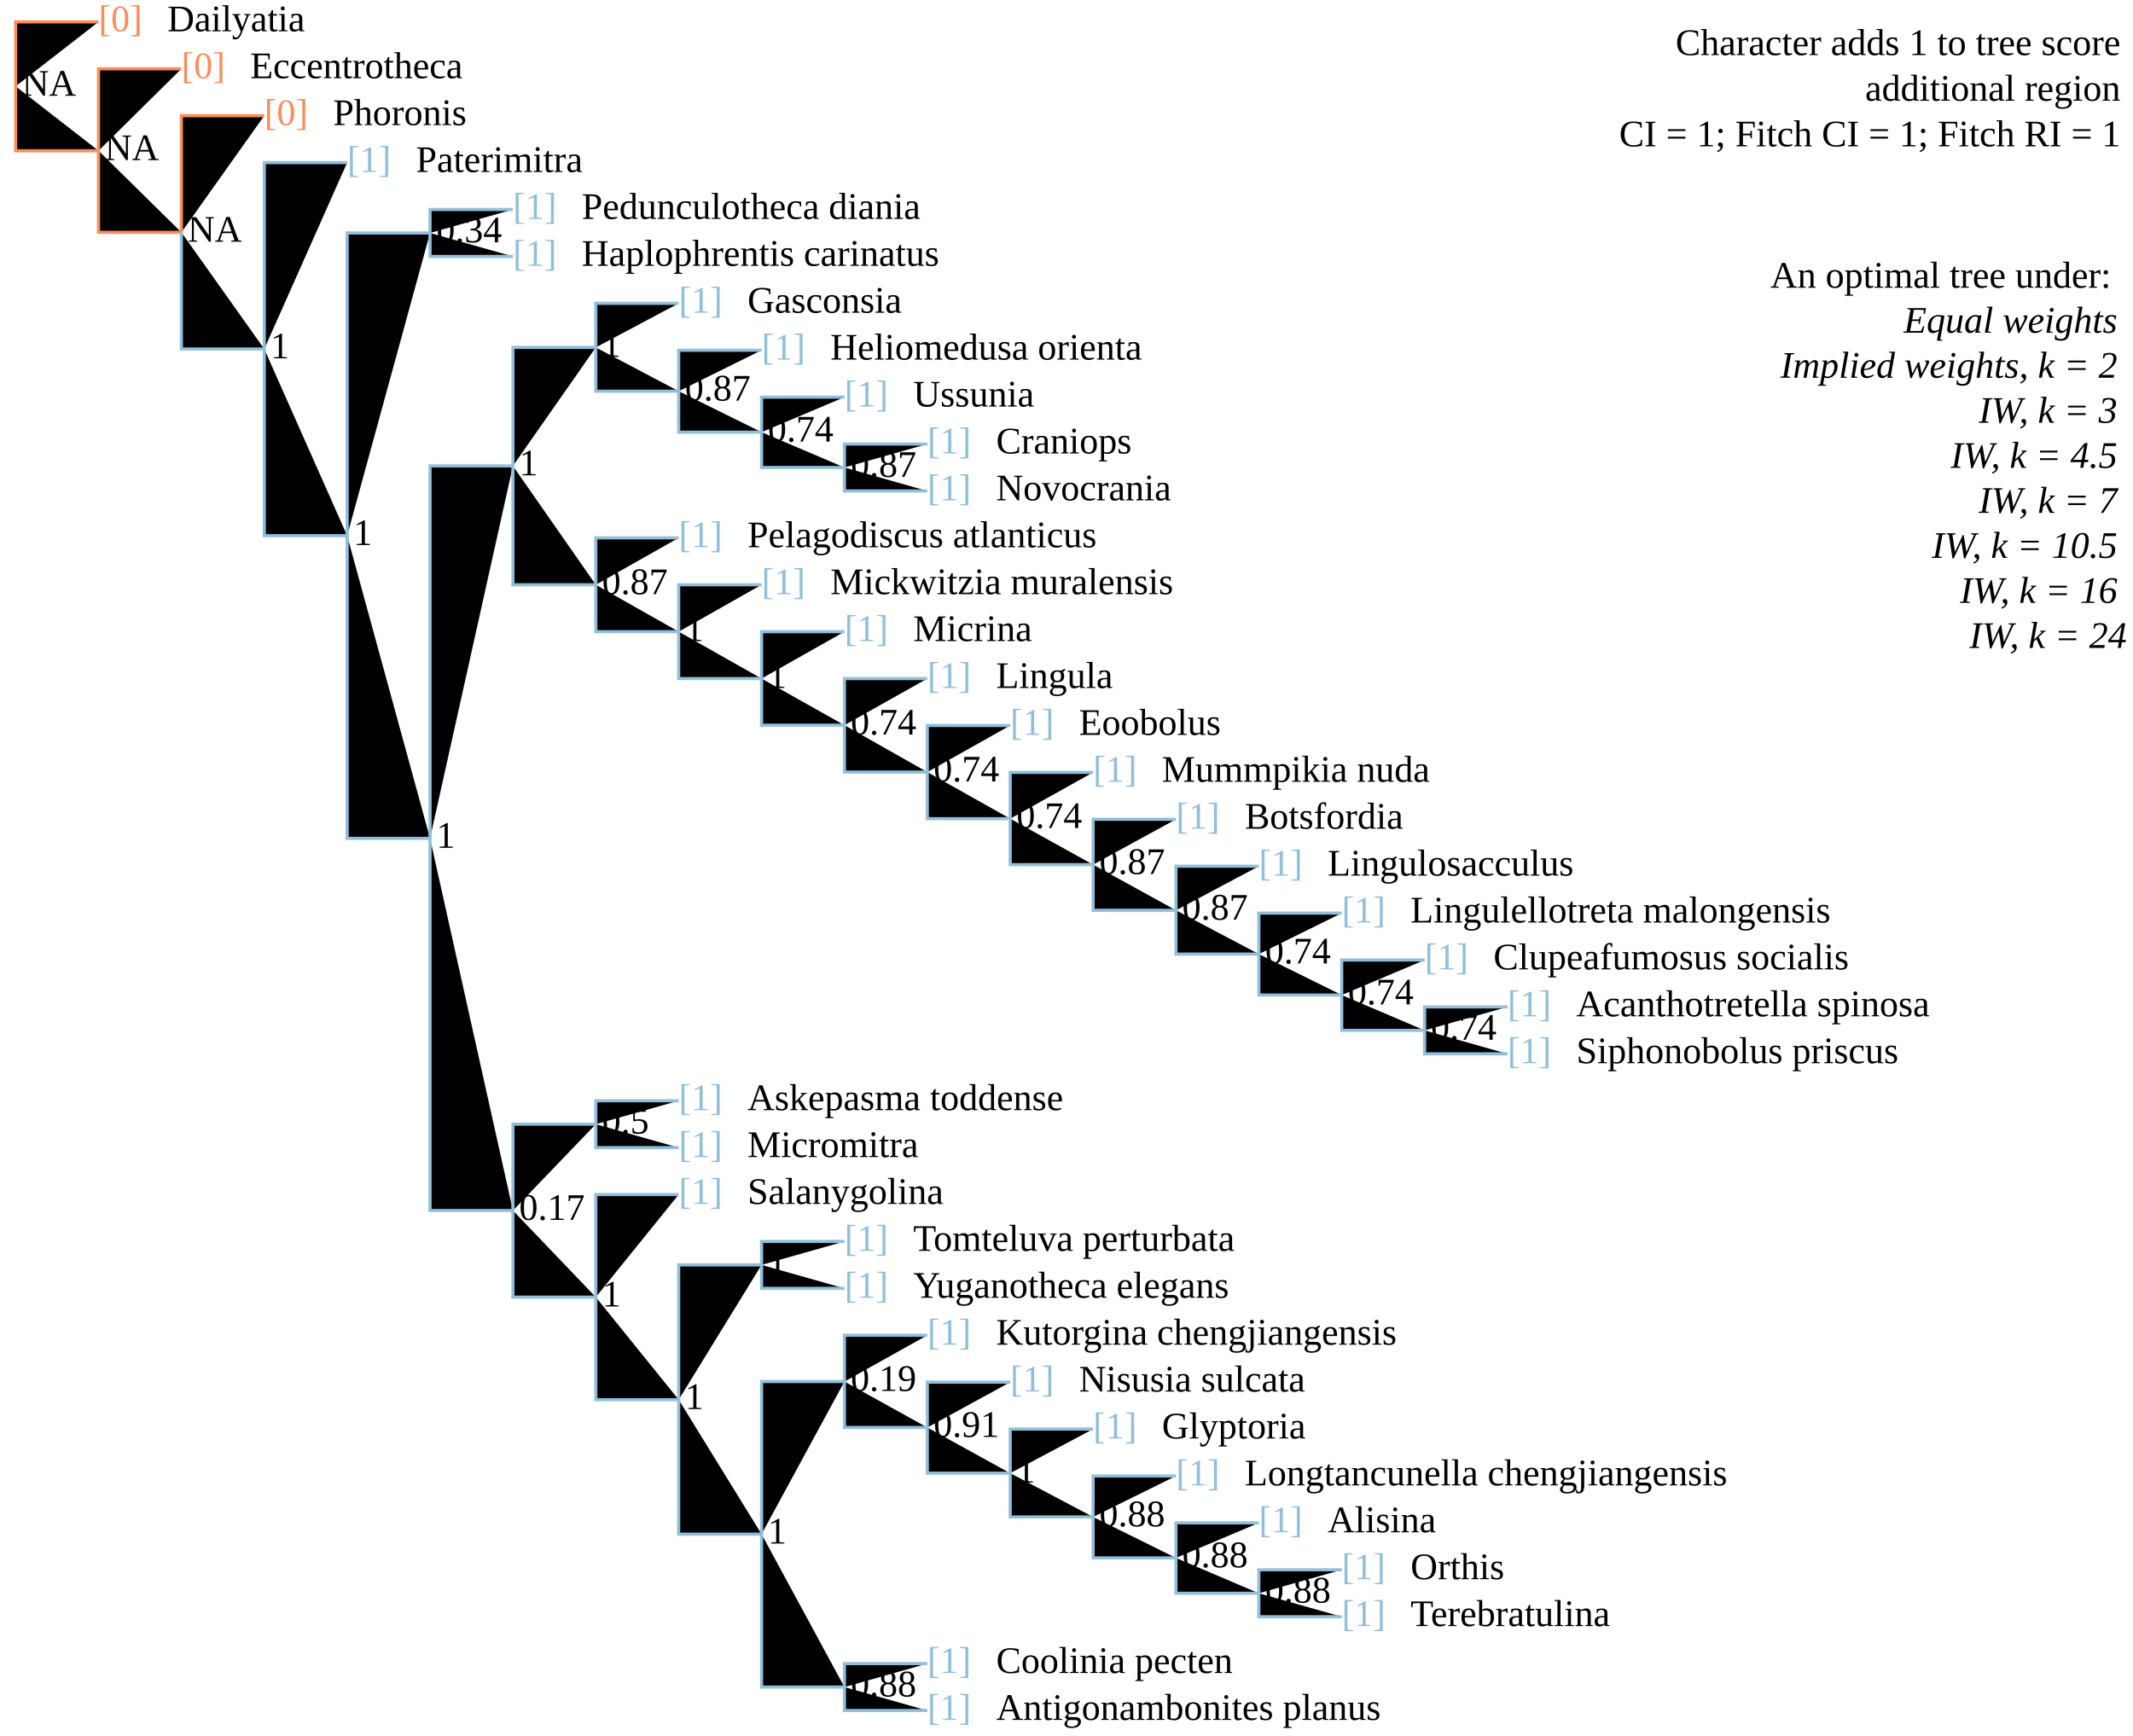
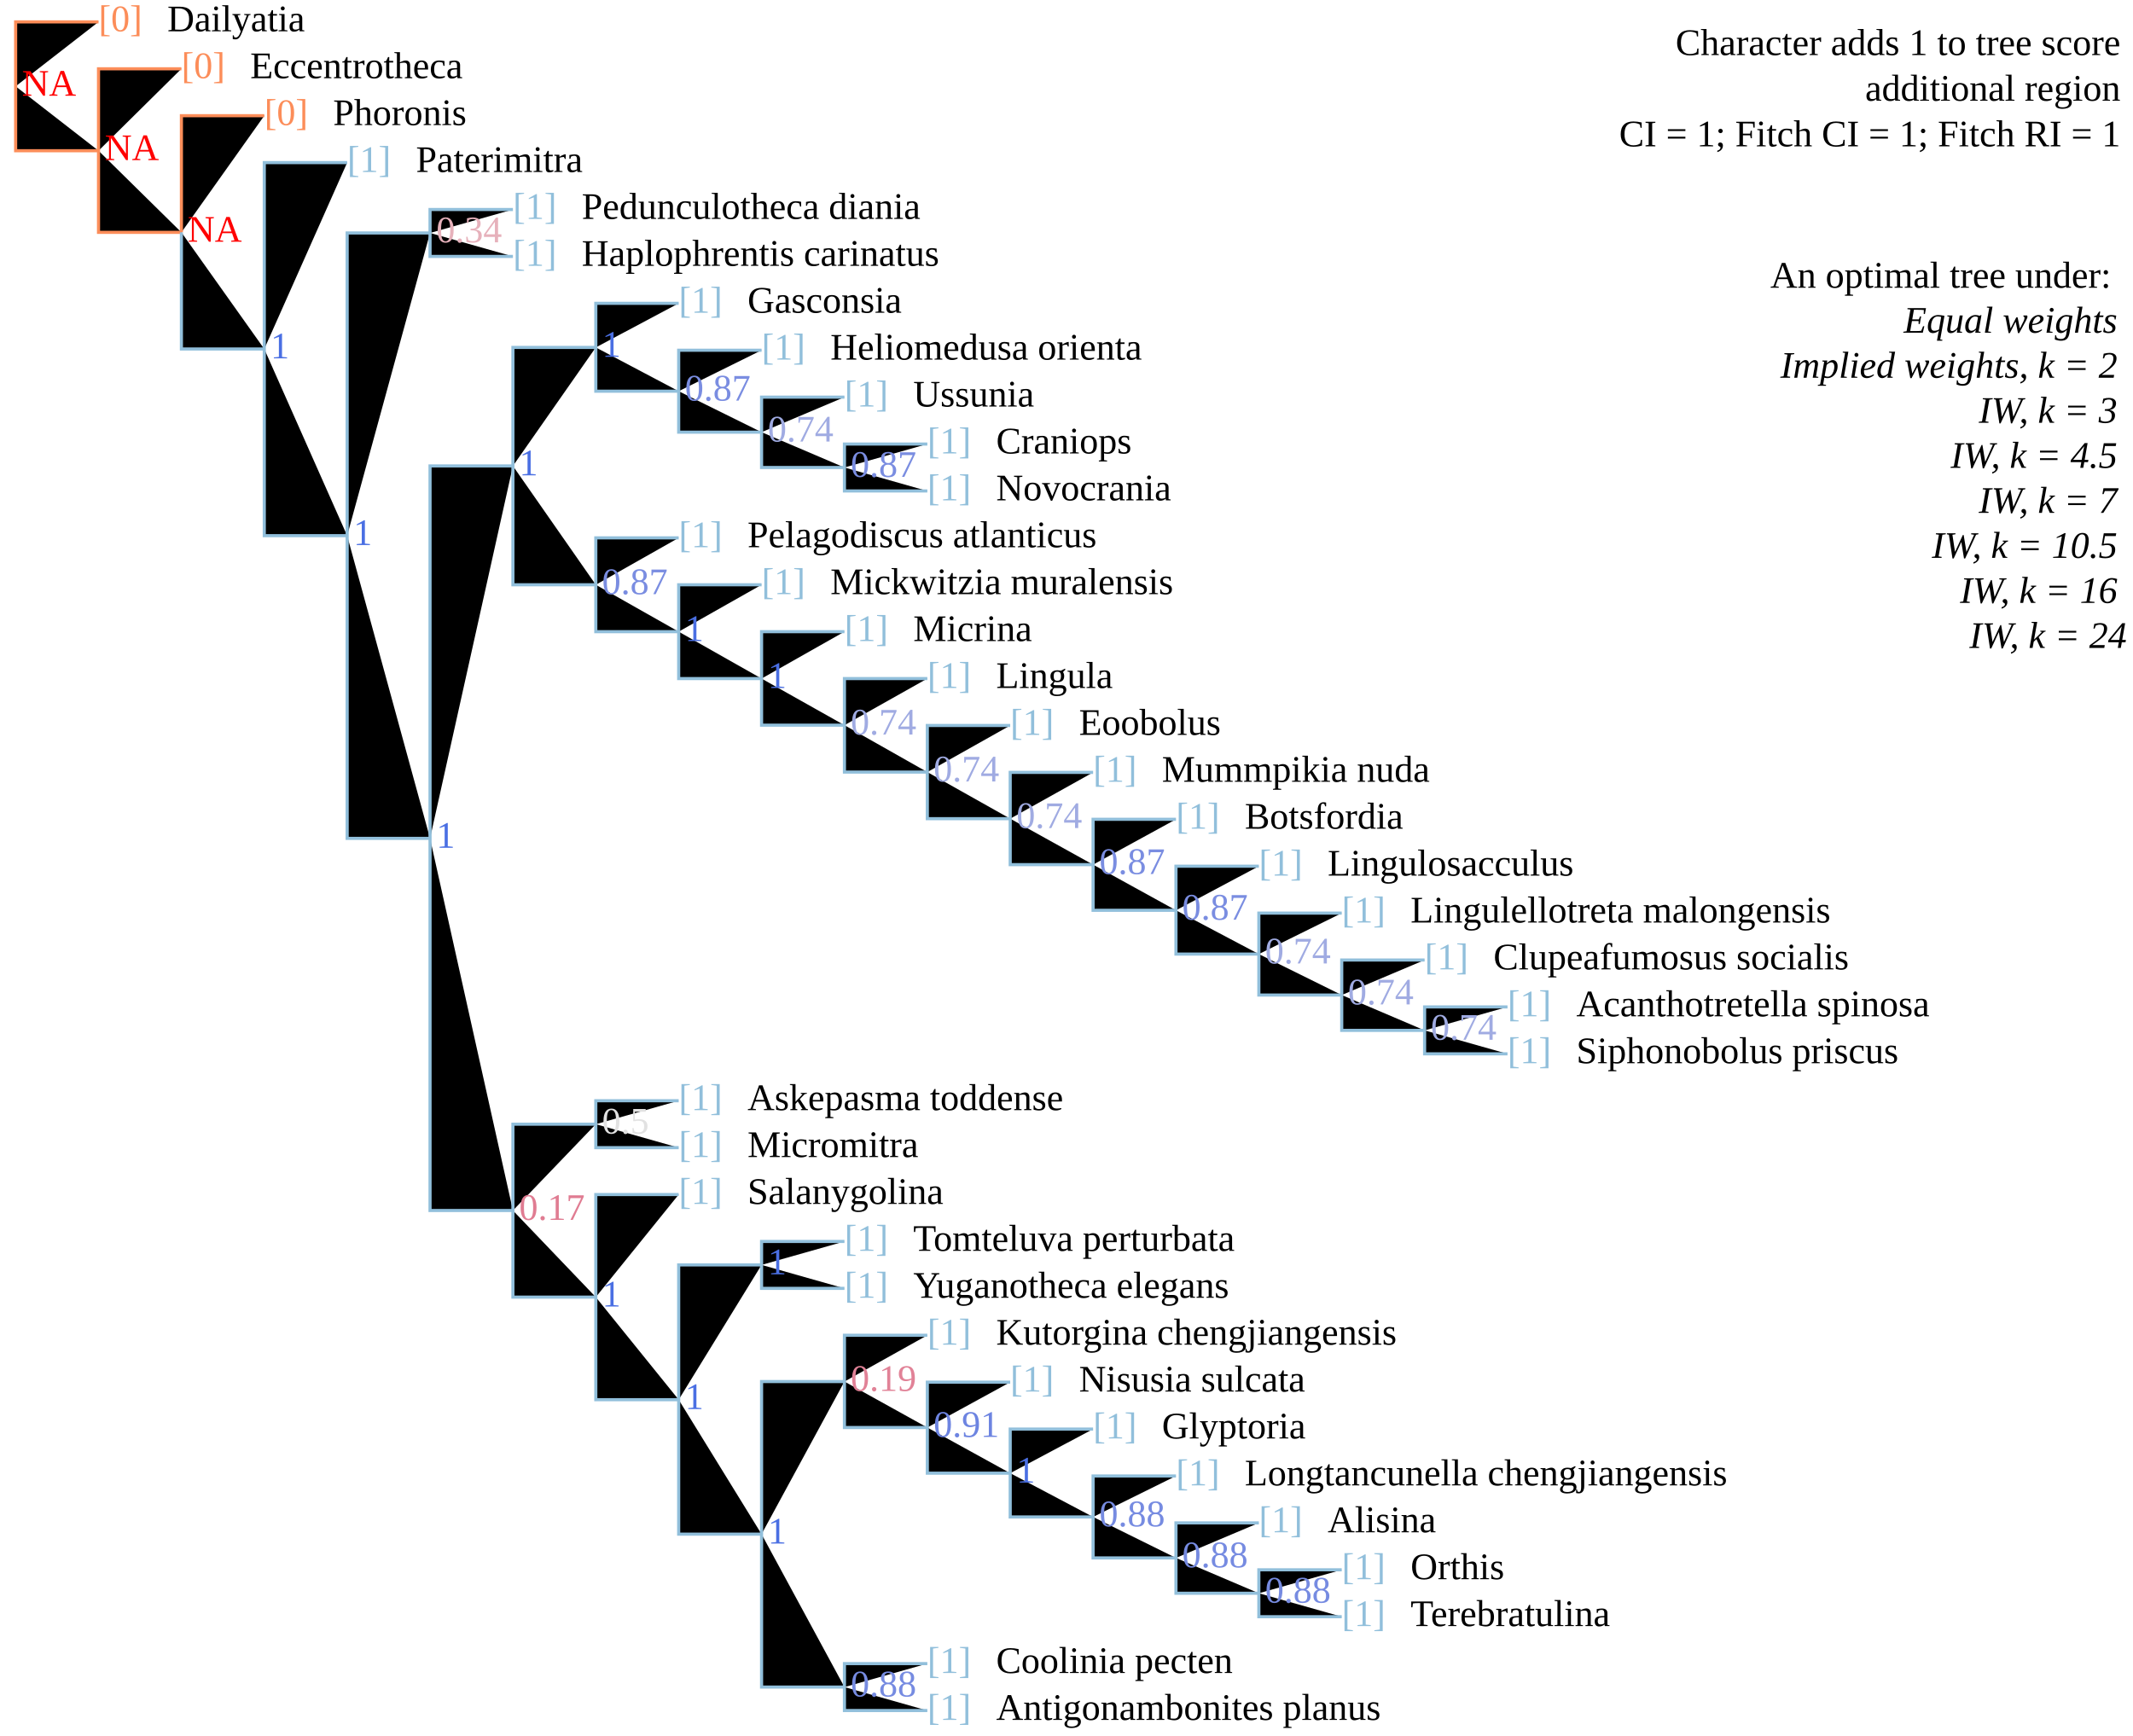
<svg xmlns="http://www.w3.org/2000/svg" version="1.1" width="682" height="555" class="tree" char="2">
  <text x="678" y="17.6" text-anchor="end" class="stepsLabel">Character adds <tspan class="score">1</tspan> to tree score</text>
  <text x="678" y="32.2" text-anchor="end" class="stepsLabel">
    <tspan class="score" /> additional region</text>
  <text x="678" y="46.8" text-anchor="end" class="stepsLabel">CI = 1; Fitch CI = 1; Fitch RI = 1</text>
  <text x="678" y="76" text-anchor="end" class="stepsLabel">
    <tspan dy="16">An optimal tree under:</tspan>
    <tspan x="680" style="font-style:italic" class="thisAn" dy="1.2em">Equal weights</tspan>
    <tspan x="680" style="font-style:italic" class="notThisAn" dy="1.2em">Implied weights, k = 2</tspan>
    <tspan x="680" style="font-style:italic" class="notThisAn" dy="1.2em">IW, k = 3</tspan>
    <tspan x="680" style="font-style:italic" class="notThisAn" dy="1.2em">IW, k = 4.5</tspan>
    <tspan x="680" style="font-style:italic" class="notThisAn" dy="1.2em">IW, k = 7</tspan>
    <tspan x="680" style="font-style:italic" class="notThisAn" dy="1.2em">IW, k = 10.5</tspan>
    <tspan x="680" style="font-style:italic" class="notThisAn" dy="1.2em">IW, k = 16</tspan>
    <tspan x="680" style="font-style:italic" class="notThisAn" dy="1.2em">IW, k = 24</tspan>
  </text>
  <text x="31.5" y="10" fill="#fc8d59" class="flag">[0]</text>
  <text x="53.5" y="10" class="taxonLabel">Dailyatia</text>
  <text x="58" y="25" fill="#fc8d59" class="flag">[0]</text>
  <text x="80" y="25" class="taxonLabel">Eccentrotheca</text>
  <text x="84.5" y="40" fill="#fc8d59" class="flag">[0]</text>
  <text x="106.5" y="40" class="taxonLabel">Phoronis</text>
  <text x="111" y="55" fill="#91bfdb" class="flag">[1]</text>
  <text x="133" y="55" class="taxonLabel">Paterimitra</text>
  <text x="164" y="70" fill="#91bfdb" class="flag">[1]</text>
  <text x="186" y="70" class="taxonLabel">Pedunculotheca diania</text>
  <text x="164" y="85" fill="#91bfdb" class="flag">[1]</text>
  <text x="186" y="85" class="taxonLabel">Haplophrentis carinatus</text>
  <text x="217" y="100" fill="#91bfdb" class="flag">[1]</text>
  <text x="239" y="100" class="taxonLabel">Gasconsia</text>
  <text x="243.5" y="115" fill="#91bfdb" class="flag">[1]</text>
  <text x="265.5" y="115" class="taxonLabel">Heliomedusa orienta</text>
  <text x="270" y="130" fill="#91bfdb" class="flag">[1]</text>
  <text x="292" y="130" class="taxonLabel">Ussunia</text>
  <text x="296.5" y="145" fill="#91bfdb" class="flag">[1]</text>
  <text x="318.5" y="145" class="taxonLabel">Craniops</text>
  <text x="296.5" y="160" fill="#91bfdb" class="flag">[1]</text>
  <text x="318.5" y="160" class="taxonLabel">Novocrania</text>
  <text x="217" y="175" fill="#91bfdb" class="flag">[1]</text>
  <text x="239" y="175" class="taxonLabel">Pelagodiscus atlanticus</text>
  <text x="243.5" y="190" fill="#91bfdb" class="flag">[1]</text>
  <text x="265.5" y="190" class="taxonLabel">Mickwitzia muralensis</text>
  <text x="270" y="205" fill="#91bfdb" class="flag">[1]</text>
  <text x="292" y="205" class="taxonLabel">Micrina</text>
  <text x="296.5" y="220" fill="#91bfdb" class="flag">[1]</text>
  <text x="318.5" y="220" class="taxonLabel">Lingula</text>
  <text x="323" y="235" fill="#91bfdb" class="flag">[1]</text>
  <text x="345" y="235" class="taxonLabel">Eoobolus</text>
  <text x="349.5" y="250" fill="#91bfdb" class="flag">[1]</text>
  <text x="371.5" y="250" class="taxonLabel">Mummpikia nuda</text>
  <text x="376" y="265" fill="#91bfdb" class="flag">[1]</text>
  <text x="398" y="265" class="taxonLabel">Botsfordia</text>
  <text x="402.5" y="280" fill="#91bfdb" class="flag">[1]</text>
  <text x="424.5" y="280" class="taxonLabel">Lingulosacculus</text>
  <text x="429" y="295" fill="#91bfdb" class="flag">[1]</text>
  <text x="451" y="295" class="taxonLabel">Lingulellotreta malongensis</text>
  <text x="455.5" y="310" fill="#91bfdb" class="flag">[1]</text>
  <text x="477.5" y="310" class="taxonLabel">Clupeafumosus socialis</text>
  <text x="482" y="325" fill="#91bfdb" class="flag">[1]</text>
  <text x="504" y="325" class="taxonLabel">Acanthotretella spinosa</text>
  <text x="482" y="340" fill="#91bfdb" class="flag">[1]</text>
  <text x="504" y="340" class="taxonLabel">Siphonobolus priscus</text>
  <text x="217" y="355" fill="#91bfdb" class="flag">[1]</text>
  <text x="239" y="355" class="taxonLabel">Askepasma toddense</text>
  <text x="217" y="370" fill="#91bfdb" class="flag">[1]</text>
  <text x="239" y="370" class="taxonLabel">Micromitra</text>
  <text x="217" y="385" fill="#91bfdb" class="flag">[1]</text>
  <text x="239" y="385" class="taxonLabel">Salanygolina</text>
  <text x="270" y="400" fill="#91bfdb" class="flag">[1]</text>
  <text x="292" y="400" class="taxonLabel">Tomteluva perturbata</text>
  <text x="270" y="415" fill="#91bfdb" class="flag">[1]</text>
  <text x="292" y="415" class="taxonLabel">Yuganotheca elegans</text>
  <text x="296.5" y="430" fill="#91bfdb" class="flag">[1]</text>
  <text x="318.5" y="430" class="taxonLabel">Kutorgina chengjiangensis</text>
  <text x="323" y="445" fill="#91bfdb" class="flag">[1]</text>
  <text x="345" y="445" class="taxonLabel">Nisusia sulcata</text>
  <text x="349.5" y="460" fill="#91bfdb" class="flag">[1]</text>
  <text x="371.5" y="460" class="taxonLabel">Glyptoria</text>
  <text x="376" y="475" fill="#91bfdb" class="flag">[1]</text>
  <text x="398" y="475" class="taxonLabel">Longtancunella chengjiangensis</text>
  <text x="402.5" y="490" fill="#91bfdb" class="flag">[1]</text>
  <text x="424.5" y="490" class="taxonLabel">Alisina</text>
  <text x="429" y="505" fill="#91bfdb" class="flag">[1]</text>
  <text x="451" y="505" class="taxonLabel">Orthis</text>
  <text x="429" y="520" fill="#91bfdb" class="flag">[1]</text>
  <text x="451" y="520" class="taxonLabel">Terebratulina</text>
  <text x="296.5" y="535" fill="#91bfdb" class="flag">[1]</text>
  <text x="318.5" y="535" class="taxonLabel">Coolinia pecten</text>
  <text x="296.5" y="550" fill="#91bfdb" class="flag">[1]</text>
  <text x="318.5" y="550" class="taxonLabel">Antigonambonites planus</text>
  <path d="M5,27.6V7H31.5M5,27.6V48.2H31.5M31.5,48.2V22H58M31.5,48.2V74.3H58M58,74.3V37H84.5" stroke="#fc8d59" />
  <path d="M58,74.3V111.6H84.5M84.5,111.6V52H111M84.5,111.6V171.3H111M111,171.3V74.5H137.5M137.5,74.5V67H164M137.5,74.5V82H164M111,171.3V268.1H137.5M137.5,268.1V149H164M164,149V111.1H190.5M190.5,111.1V97H217M190.5,111.1V125.1H217M217,125.1V112H243.5M217,125.1V138.2H243.5M243.5,138.2V127H270M243.5,138.2V149.5H270M270,149.5V142H296.5M270,149.5V157H296.5M164,149V187H190.5M190.5,187V172H217M190.5,187V202H217M217,202V187H243.5M217,202V217H243.5M243.5,217V202H270M243.5,217V231.9H270M270,231.9V217H296.5M270,231.9V246.9H296.5M296.5,246.9V232H323M296.5,246.9V261.8H323M323,261.8V247H349.5M323,261.8V276.5H349.5M349.5,276.5V262H376M349.5,276.5V291.1H376M376,291.1V277H402.5M376,291.1V305.1H402.5M402.5,305.1V292H429M402.5,305.1V318.2H429M429,318.2V307H455.5M429,318.2V329.5H455.5M455.5,329.5V322H482M455.5,329.5V337H482M137.5,268.1V387.1H164M164,387.1V359.5H190.5M190.5,359.5V352H217M190.5,359.5V367H217M164,387.1V414.8H190.5M190.5,414.8V382H217M190.5,414.8V447.6H217M217,447.6V404.5H243.5M243.5,404.5V397H270M243.5,404.5V412H270M217,447.6V490.6H243.5M243.5,490.6V441.8H270M270,441.8V427H296.5M270,441.8V456.5H296.5M296.5,456.5V442H323M296.5,456.5V471.1H323M323,471.1V457H349.5M323,471.1V485.1H349.5M349.5,485.1V472H376M349.5,485.1V498.2H376M376,498.2V487H402.5M376,498.2V509.5H402.5M402.5,509.5V502H429M402.5,509.5V517H429M243.5,490.6V539.5H270M270,539.5V532H296.5M270,539.5V547H296.5" stroke="#91bfdb" />
-   <text x="7" y="30.6" class="node">NA</text>
-   <text x="33.5" y="51.2" class="node">NA</text>
-   <text x="60" y="77.3" class="node">NA</text>
-   <text x="86.5" y="114.6" class="node">1</text>
-   <text x="113" y="174.3" class="node">1</text>
-   <text x="139.5" y="77.5" class="node">0.34</text>
-   <text x="139.5" y="271.1" class="node">1</text>
-   <text x="166" y="152" class="node">1</text>
-   <text x="192.5" y="114.1" class="node">1</text>
-   <text x="219" y="128.1" class="node">0.87</text>
-   <text x="245.5" y="141.2" class="node">0.74</text>
-   <text x="272" y="152.5" class="node">0.87</text>
-   <text x="192.5" y="190" class="node">0.87</text>
-   <text x="219" y="205" class="node">1</text>
-   <text x="245.5" y="220" class="node">1</text>
-   <text x="272" y="234.9" class="node">0.74</text>
-   <text x="298.5" y="249.9" class="node">0.74</text>
-   <text x="325" y="264.8" class="node">0.74</text>
-   <text x="351.5" y="279.5" class="node">0.87</text>
-   <text x="378" y="294.1" class="node">0.87</text>
-   <text x="404.5" y="308.1" class="node">0.74</text>
-   <text x="431" y="321.2" class="node">0.74</text>
-   <text x="457.5" y="332.5" class="node">0.74</text>
-   <text x="166" y="390.1" class="node">0.17</text>
-   <text x="192.5" y="362.5" class="node">0.5</text>
-   <text x="192.5" y="417.8" class="node">1</text>
-   <text x="219" y="450.6" class="node">1</text>
-   <text x="245.5" y="407.5" class="node">1</text>
-   <text x="245.5" y="493.6" class="node">1</text>
-   <text x="272" y="444.8" class="node">0.19</text>
-   <text x="298.5" y="459.5" class="node">0.91</text>
-   <text x="325" y="474.1" class="node">1</text>
-   <text x="351.5" y="488.1" class="node">0.88</text>
-   <text x="378" y="501.2" class="node">0.88</text>
-   <text x="404.5" y="512.5" class="node">0.88</text>
-   <text x="272" y="542.5" class="node">0.88</text>
+   <text x="7" y="30.6" class="node" fill="red">NA</text>
+   <text x="33.5" y="51.2" class="node" fill="red">NA</text>
+   <text x="60" y="77.3" class="node" fill="red">NA</text>
+   <text x="86.5" y="114.6" class="node" fill="#4A6FE3">1</text>
+   <text x="113" y="174.3" class="node" fill="#4A6FE3">1</text>
+   <text x="139.5" y="77.5" class="node" fill="#E6B1BB">0.34</text>
+   <text x="139.5" y="271.1" class="node" fill="#4A6FE3">1</text>
+   <text x="166" y="152" class="node" fill="#4A6FE3">1</text>
+   <text x="192.5" y="114.1" class="node" fill="#4A6FE3">1</text>
+   <text x="219" y="128.1" class="node" fill="#7A8DE1">0.87</text>
+   <text x="245.5" y="141.2" class="node" fill="#A0ABE2">0.74</text>
+   <text x="272" y="152.5" class="node" fill="#7A8DE1">0.87</text>
+   <text x="192.5" y="190" class="node" fill="#7A8DE1">0.87</text>
+   <text x="219" y="205" class="node" fill="#4A6FE3">1</text>
+   <text x="245.5" y="220" class="node" fill="#4A6FE3">1</text>
+   <text x="272" y="234.9" class="node" fill="#A0ABE2">0.74</text>
+   <text x="298.5" y="249.9" class="node" fill="#A0ABE2">0.74</text>
+   <text x="325" y="264.8" class="node" fill="#A0ABE2">0.74</text>
+   <text x="351.5" y="279.5" class="node" fill="#7A8DE1">0.87</text>
+   <text x="378" y="294.1" class="node" fill="#7A8DE1">0.87</text>
+   <text x="404.5" y="308.1" class="node" fill="#A0ABE2">0.74</text>
+   <text x="431" y="321.2" class="node" fill="#A0ABE2">0.74</text>
+   <text x="457.5" y="332.5" class="node" fill="#A0ABE2">0.74</text>
+   <text x="166" y="390.1" class="node" fill="#E07C92">0.17</text>
+   <text x="192.5" y="362.5" class="node" fill="#E2E2E2">0.5</text>
+   <text x="192.5" y="417.8" class="node" fill="#4A6FE3">1</text>
+   <text x="219" y="450.6" class="node" fill="#4A6FE3">1</text>
+   <text x="245.5" y="407.5" class="node" fill="#4A6FE3">1</text>
+   <text x="245.5" y="493.6" class="node" fill="#4A6FE3">1</text>
+   <text x="272" y="444.8" class="node" fill="#E18297">0.19</text>
+   <text x="298.5" y="459.5" class="node" fill="#6D84E1">0.91</text>
+   <text x="325" y="474.1" class="node" fill="#4A6FE3">1</text>
+   <text x="351.5" y="488.1" class="node" fill="#768BE1">0.88</text>
+   <text x="378" y="501.2" class="node" fill="#768BE1">0.88</text>
+   <text x="404.5" y="512.5" class="node" fill="#768BE1">0.88</text>
+   <text x="272" y="542.5" class="node" fill="#768BE1">0.88</text>
</svg>
